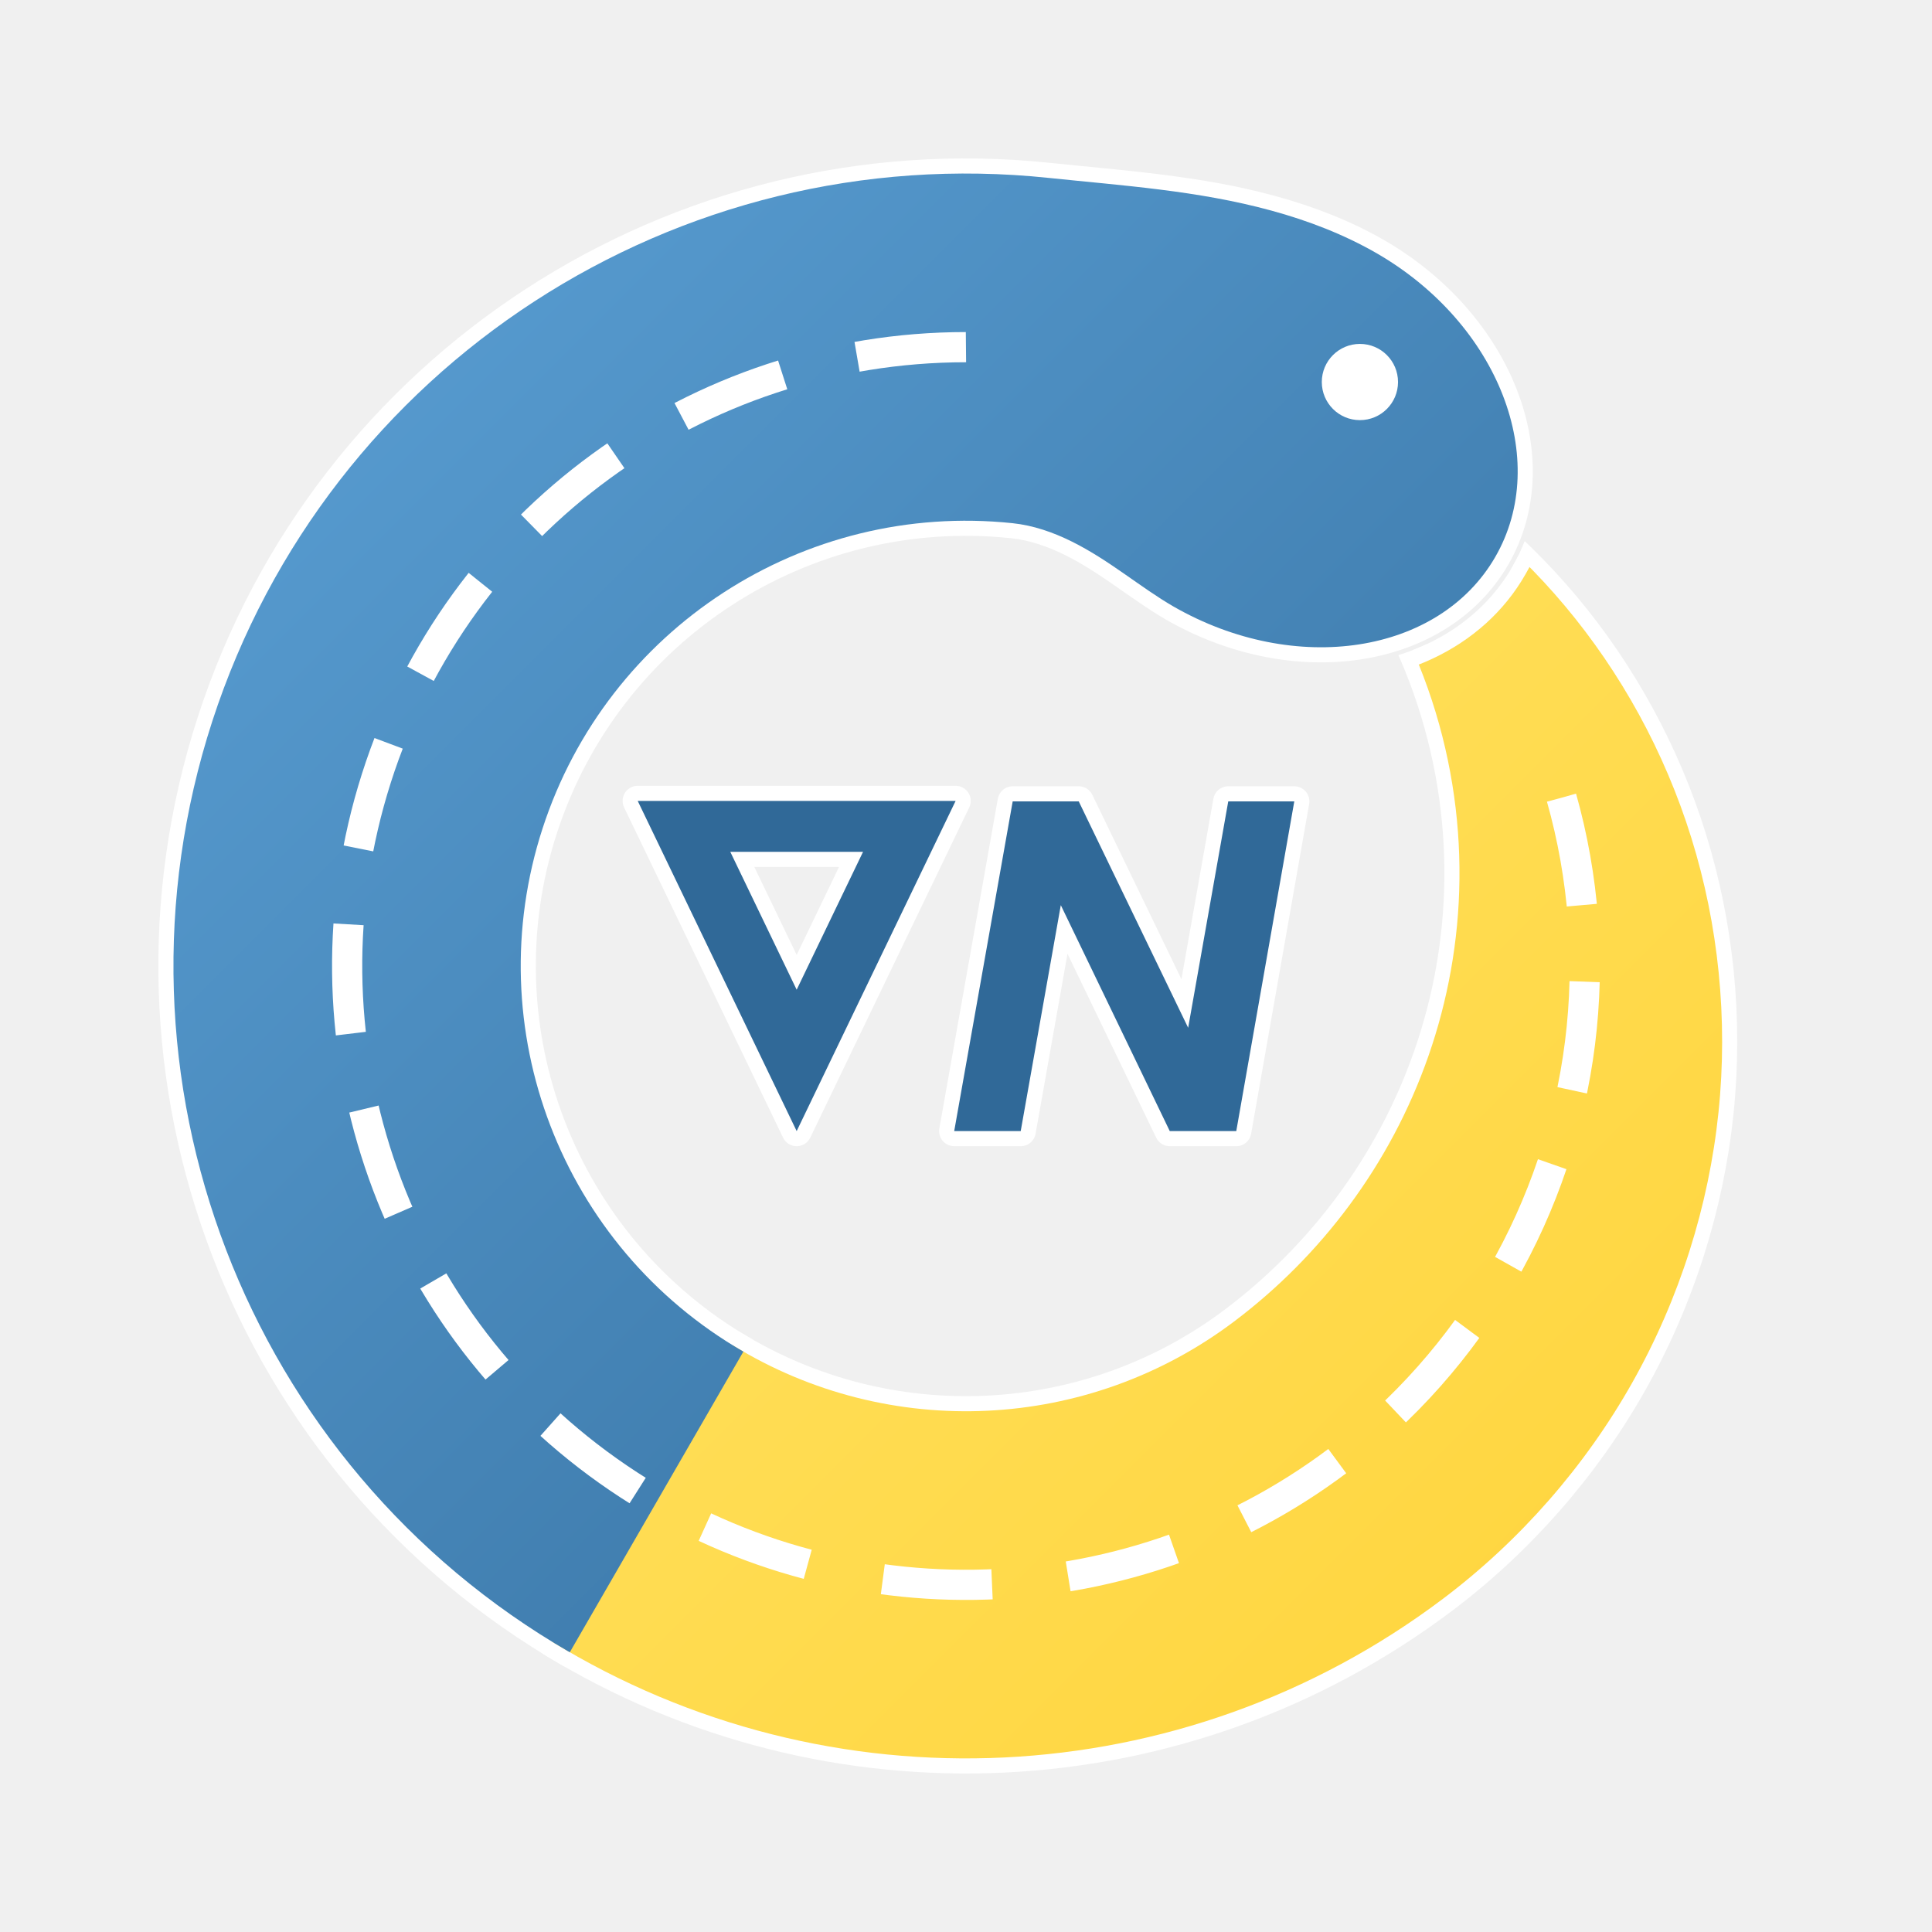
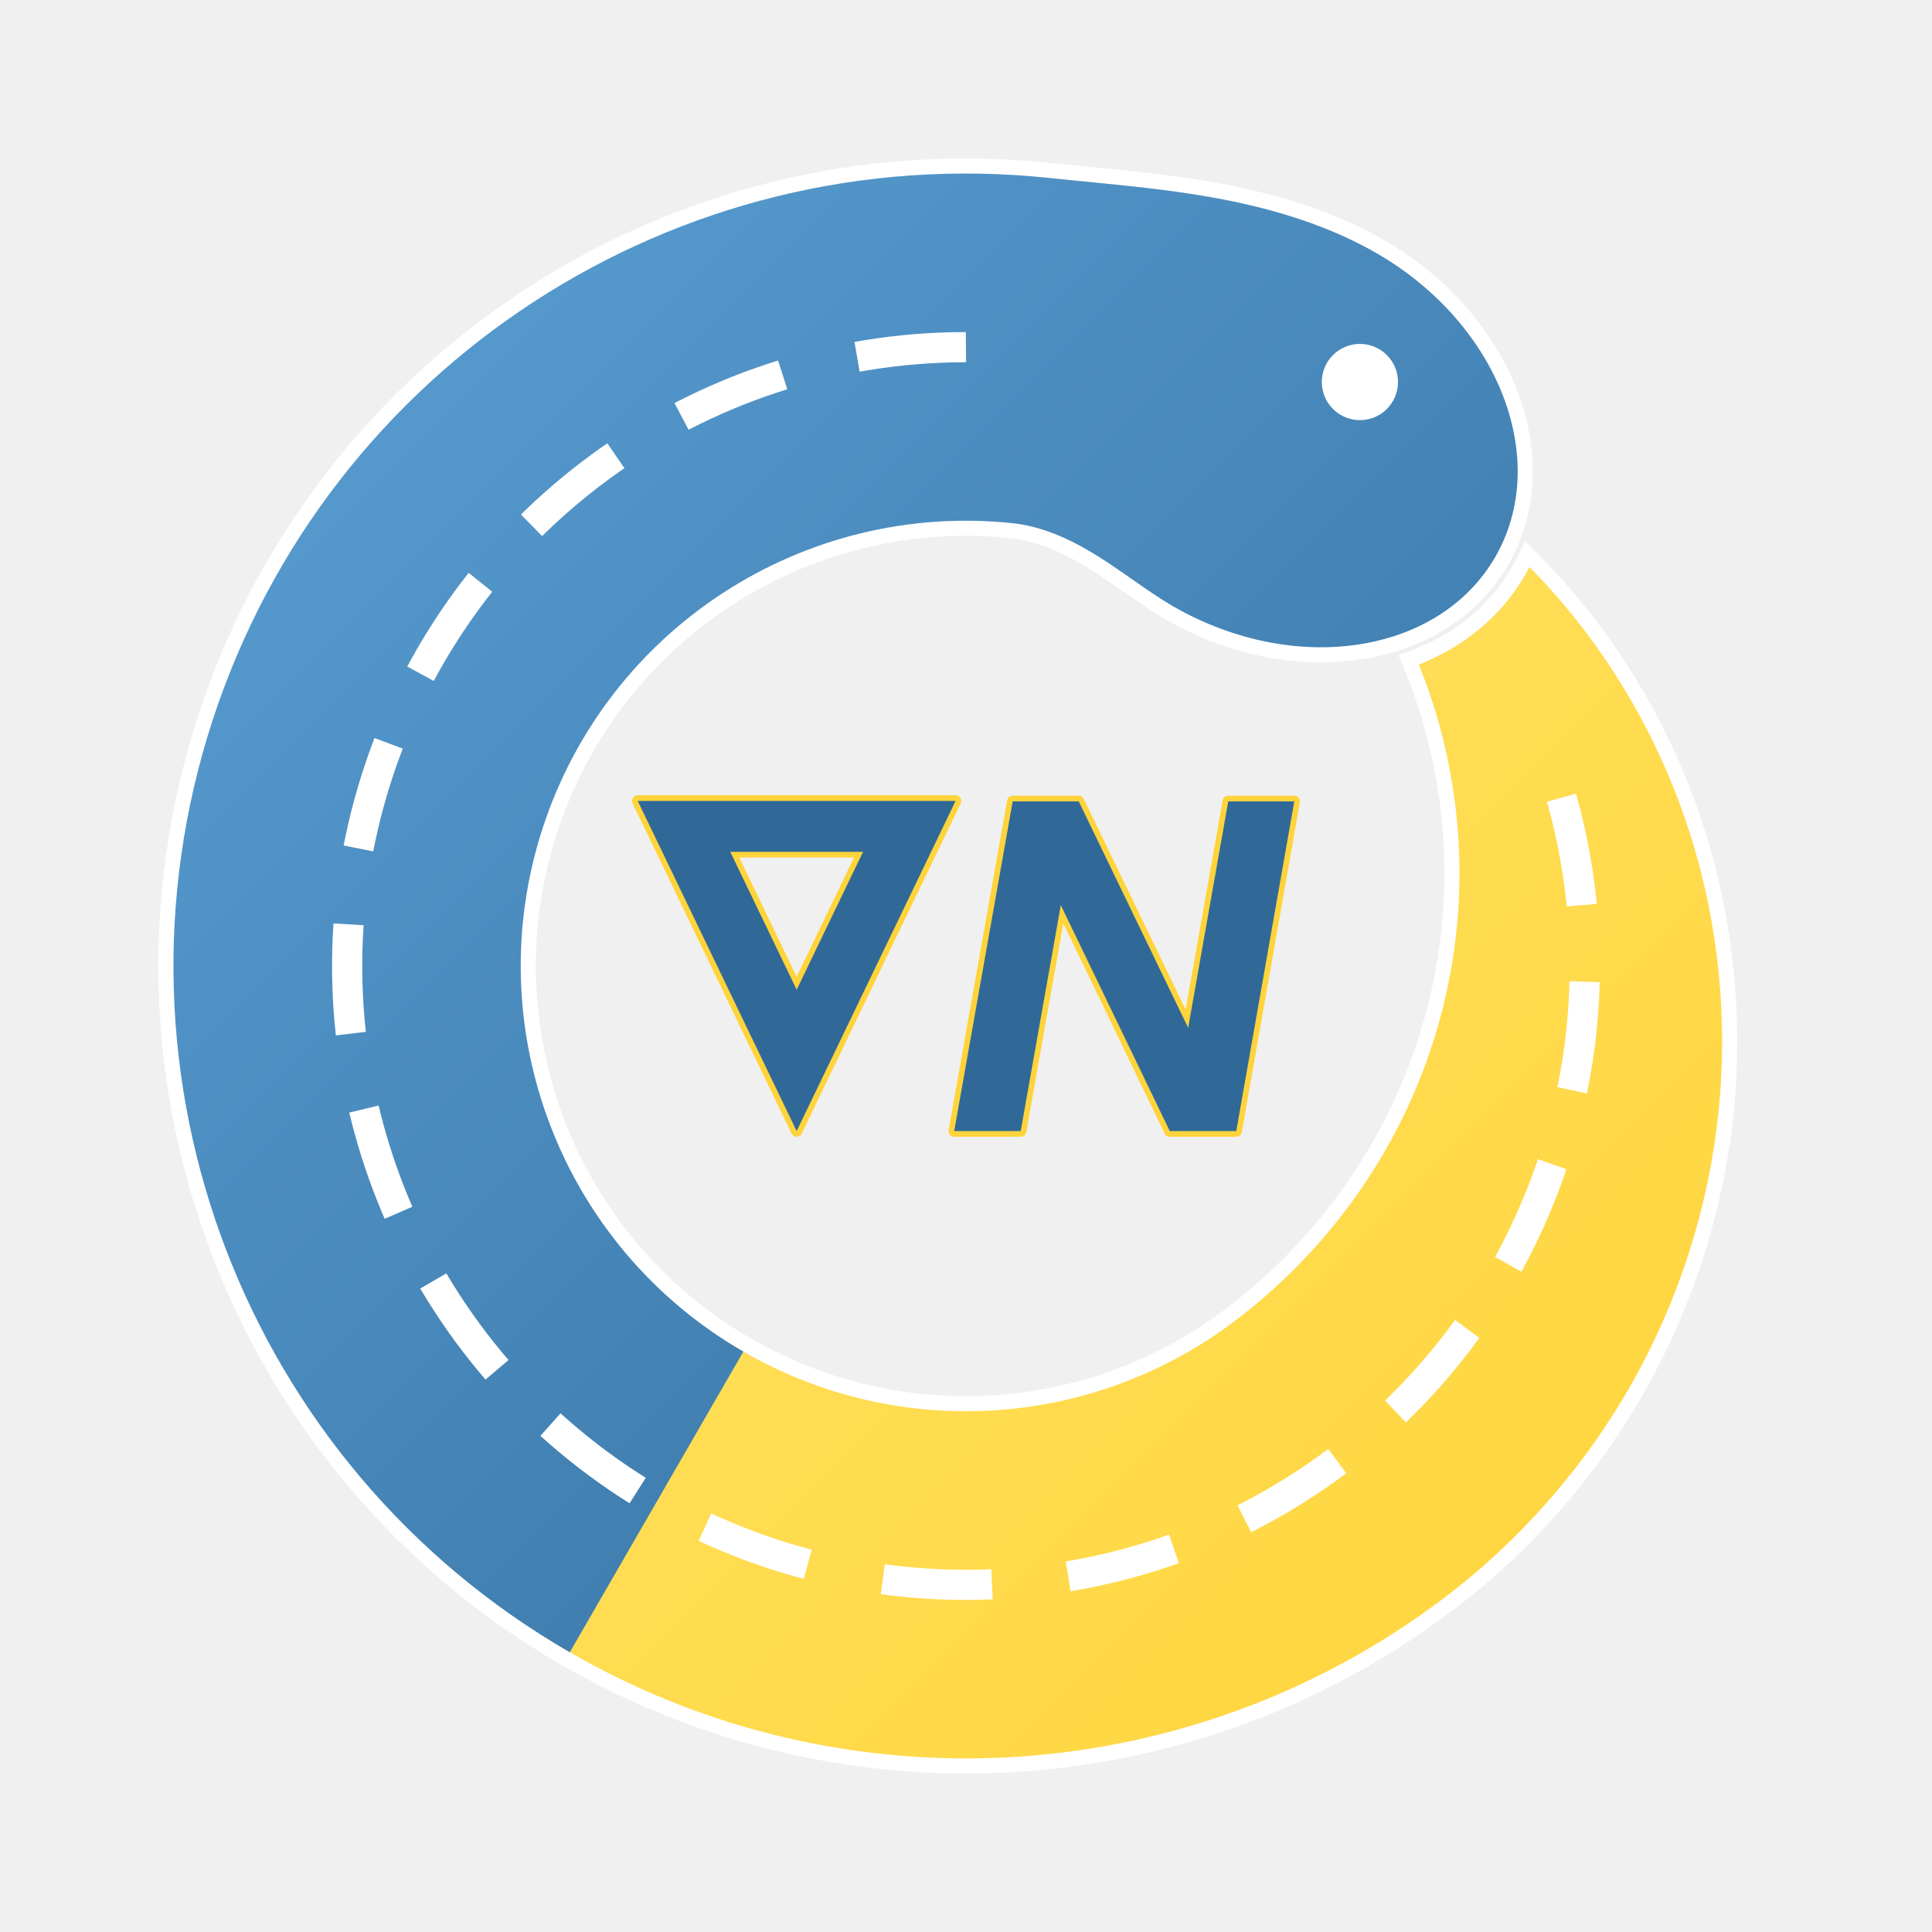
<svg xmlns="http://www.w3.org/2000/svg" width="512" height="512" viewBox="0 0 512 512" role="img">
  <defs>
    <linearGradient id="unsim-icon-transparent-outline-blue" gradientUnits="userSpaceOnUse" x1="60" y1="60" x2="452" y2="452">
      <stop offset="0" stop-color="#5A9FD4" />
      <stop offset="1" stop-color="#306998" />
    </linearGradient>
    <linearGradient id="unsim-icon-transparent-outline-yellow" gradientUnits="userSpaceOnUse" x1="60" y1="60" x2="452" y2="452">
      <stop offset="0" stop-color="#FFE873" />
      <stop offset="1" stop-color="#FFD43B" />
    </linearGradient>
    <clipPath id="unsim-icon-transparent-outline-bite">
      <path clip-rule="evenodd" d="M0 0H512V512H0Z M271.75 75.72 A76.50 63.00 30.00 1 0 404.25 152.22 A76.50 63.00 30.00 1 0 271.75 75.72Z" />
    </clipPath>
    <clipPath id="unsim-icon-transparent-outline-bite-outline">
      <path clip-rule="evenodd" d="M0 0H512V512H0Z M275.21 77.72 A72.50 59.00 30.00 1 0 400.79 150.22 A72.50 59.00 30.00 1 0 275.21 77.72Z" />
    </clipPath>
  </defs>
  <g fill="#fff" stroke="#fff" stroke-width="8" stroke-linejoin="round">
    <path clip-path="url(#unsim-icon-transparent-outline-bite-outline)" d="M146.28 435.05 A210.00 210.00 0 0 0 382.38 423.71 C402.87 408.27 420.10 388.54 432.60 366.35 C445.10 344.16 452.85 319.55 455.42 294.76 C457.98 269.98 455.38 245.06 448.24 222.10 C441.11 199.14 429.47 178.17 414.75 160.61 C400.04 143.06 382.28 128.93 363.20 118.79 A10.12 10.12 0 0 0 350.74 134.74 C363.24 149.28 372.48 165.66 378.40 182.46 C384.32 199.25 386.95 216.44 386.77 232.94 C386.60 249.45 383.64 265.27 378.56 279.82 C373.48 294.37 366.30 307.67 357.56 319.46 C348.82 331.25 338.53 341.56 327.01 350.24 A118.00 118.00 0 0 1 194.35 356.61 Z" />
    <path d="M151.00 437.87 A210.00 210.00 0 0 1 277.95 47.15 C287.67 48.17 297.44 48.99 307.31 50.23 C317.17 51.46 327.13 53.13 336.89 55.80 C346.65 58.46 356.21 62.13 365.00 67.21 A67.50 54.00 30.00 0 1 311.00 160.74 C306.57 158.18 302.38 155.14 297.98 152.09 C293.59 149.03 288.99 145.97 284.05 143.52 C279.10 141.06 273.80 139.22 268.33 138.65 A118.00 118.00 0 0 0 197.00 358.19 Z" />
  </g>
  <path fill="url(#unsim-icon-transparent-outline-yellow)" clip-path="url(#unsim-icon-transparent-outline-bite)" d="M146.28 435.05 A210.00 210.00 0 0 0 382.38 423.71 C402.87 408.27 420.10 388.54 432.60 366.35 C445.10 344.16 452.85 319.55 455.42 294.76 C457.98 269.98 455.38 245.06 448.24 222.10 C441.11 199.14 429.47 178.17 414.75 160.61 C400.04 143.06 382.28 128.93 363.20 118.79 A10.12 10.12 0 0 0 350.74 134.74 C363.24 149.28 372.48 165.66 378.40 182.46 C384.32 199.25 386.95 216.44 386.77 232.94 C386.60 249.45 383.64 265.27 378.56 279.82 C373.48 294.37 366.30 307.67 357.56 319.46 C348.82 331.25 338.53 341.56 327.01 350.24 A118.00 118.00 0 0 1 194.35 356.61 Z" />
  <path fill="url(#unsim-icon-transparent-outline-blue)" d="M151.00 437.87 A210.00 210.00 0 0 1 277.95 47.15 C287.67 48.17 297.44 48.99 307.31 50.23 C317.17 51.46 327.13 53.13 336.89 55.80 C346.65 58.46 356.21 62.13 365.00 67.21 A67.50 54.00 30.00 0 1 311.00 160.74 C306.57 158.18 302.38 155.14 297.98 152.09 C293.59 149.03 288.99 145.97 284.05 143.52 C279.10 141.06 273.80 139.22 268.33 138.65 A118.00 118.00 0 0 0 197.00 358.19 Z" />
  <path fill="none" stroke="#fff" stroke-width="8" stroke-dasharray="29.01 20.30" d="M413.82 211.41 C419.77 232.46 421.45 254.71 418.72 276.41 C416.00 298.12 408.88 319.26 397.92 338.19 C386.96 357.11 372.17 373.81 354.70 386.98 A164.00 164.00 0 1 1 256.00 92.00" />
  <circle cx="360.39" cy="101.24" r="10.1" fill="#fff" />
-   <g transform="translate(166.5 299.75) scale(0.125)" fill="#306998" stroke="#fff" stroke-width="64" stroke-linejoin="round" paint-order="stroke">
-     <path d="M20 -700H694L357 0Z M497.7 -592H216.3L357 -299.7Z" />
-     <path d="M1289 0H1148L917 -479L832 0H691L815 -699H955L1187 -219L1272 -699H1412Z" />
-   </g>
+   <path transform="translate(166.5 299.75) scale(0.125)" fill="#306998" stroke="#FFD43B" stroke-width="24" stroke-linejoin="round" paint-order="stroke" d="M20 -700H694L357 0Z M497.7 -592H216.3L357 -299.7Z M1289 0H1148L917 -479L832 0H691L815 -699H955L1187 -219L1272 -699H1412Z" />
</svg>
